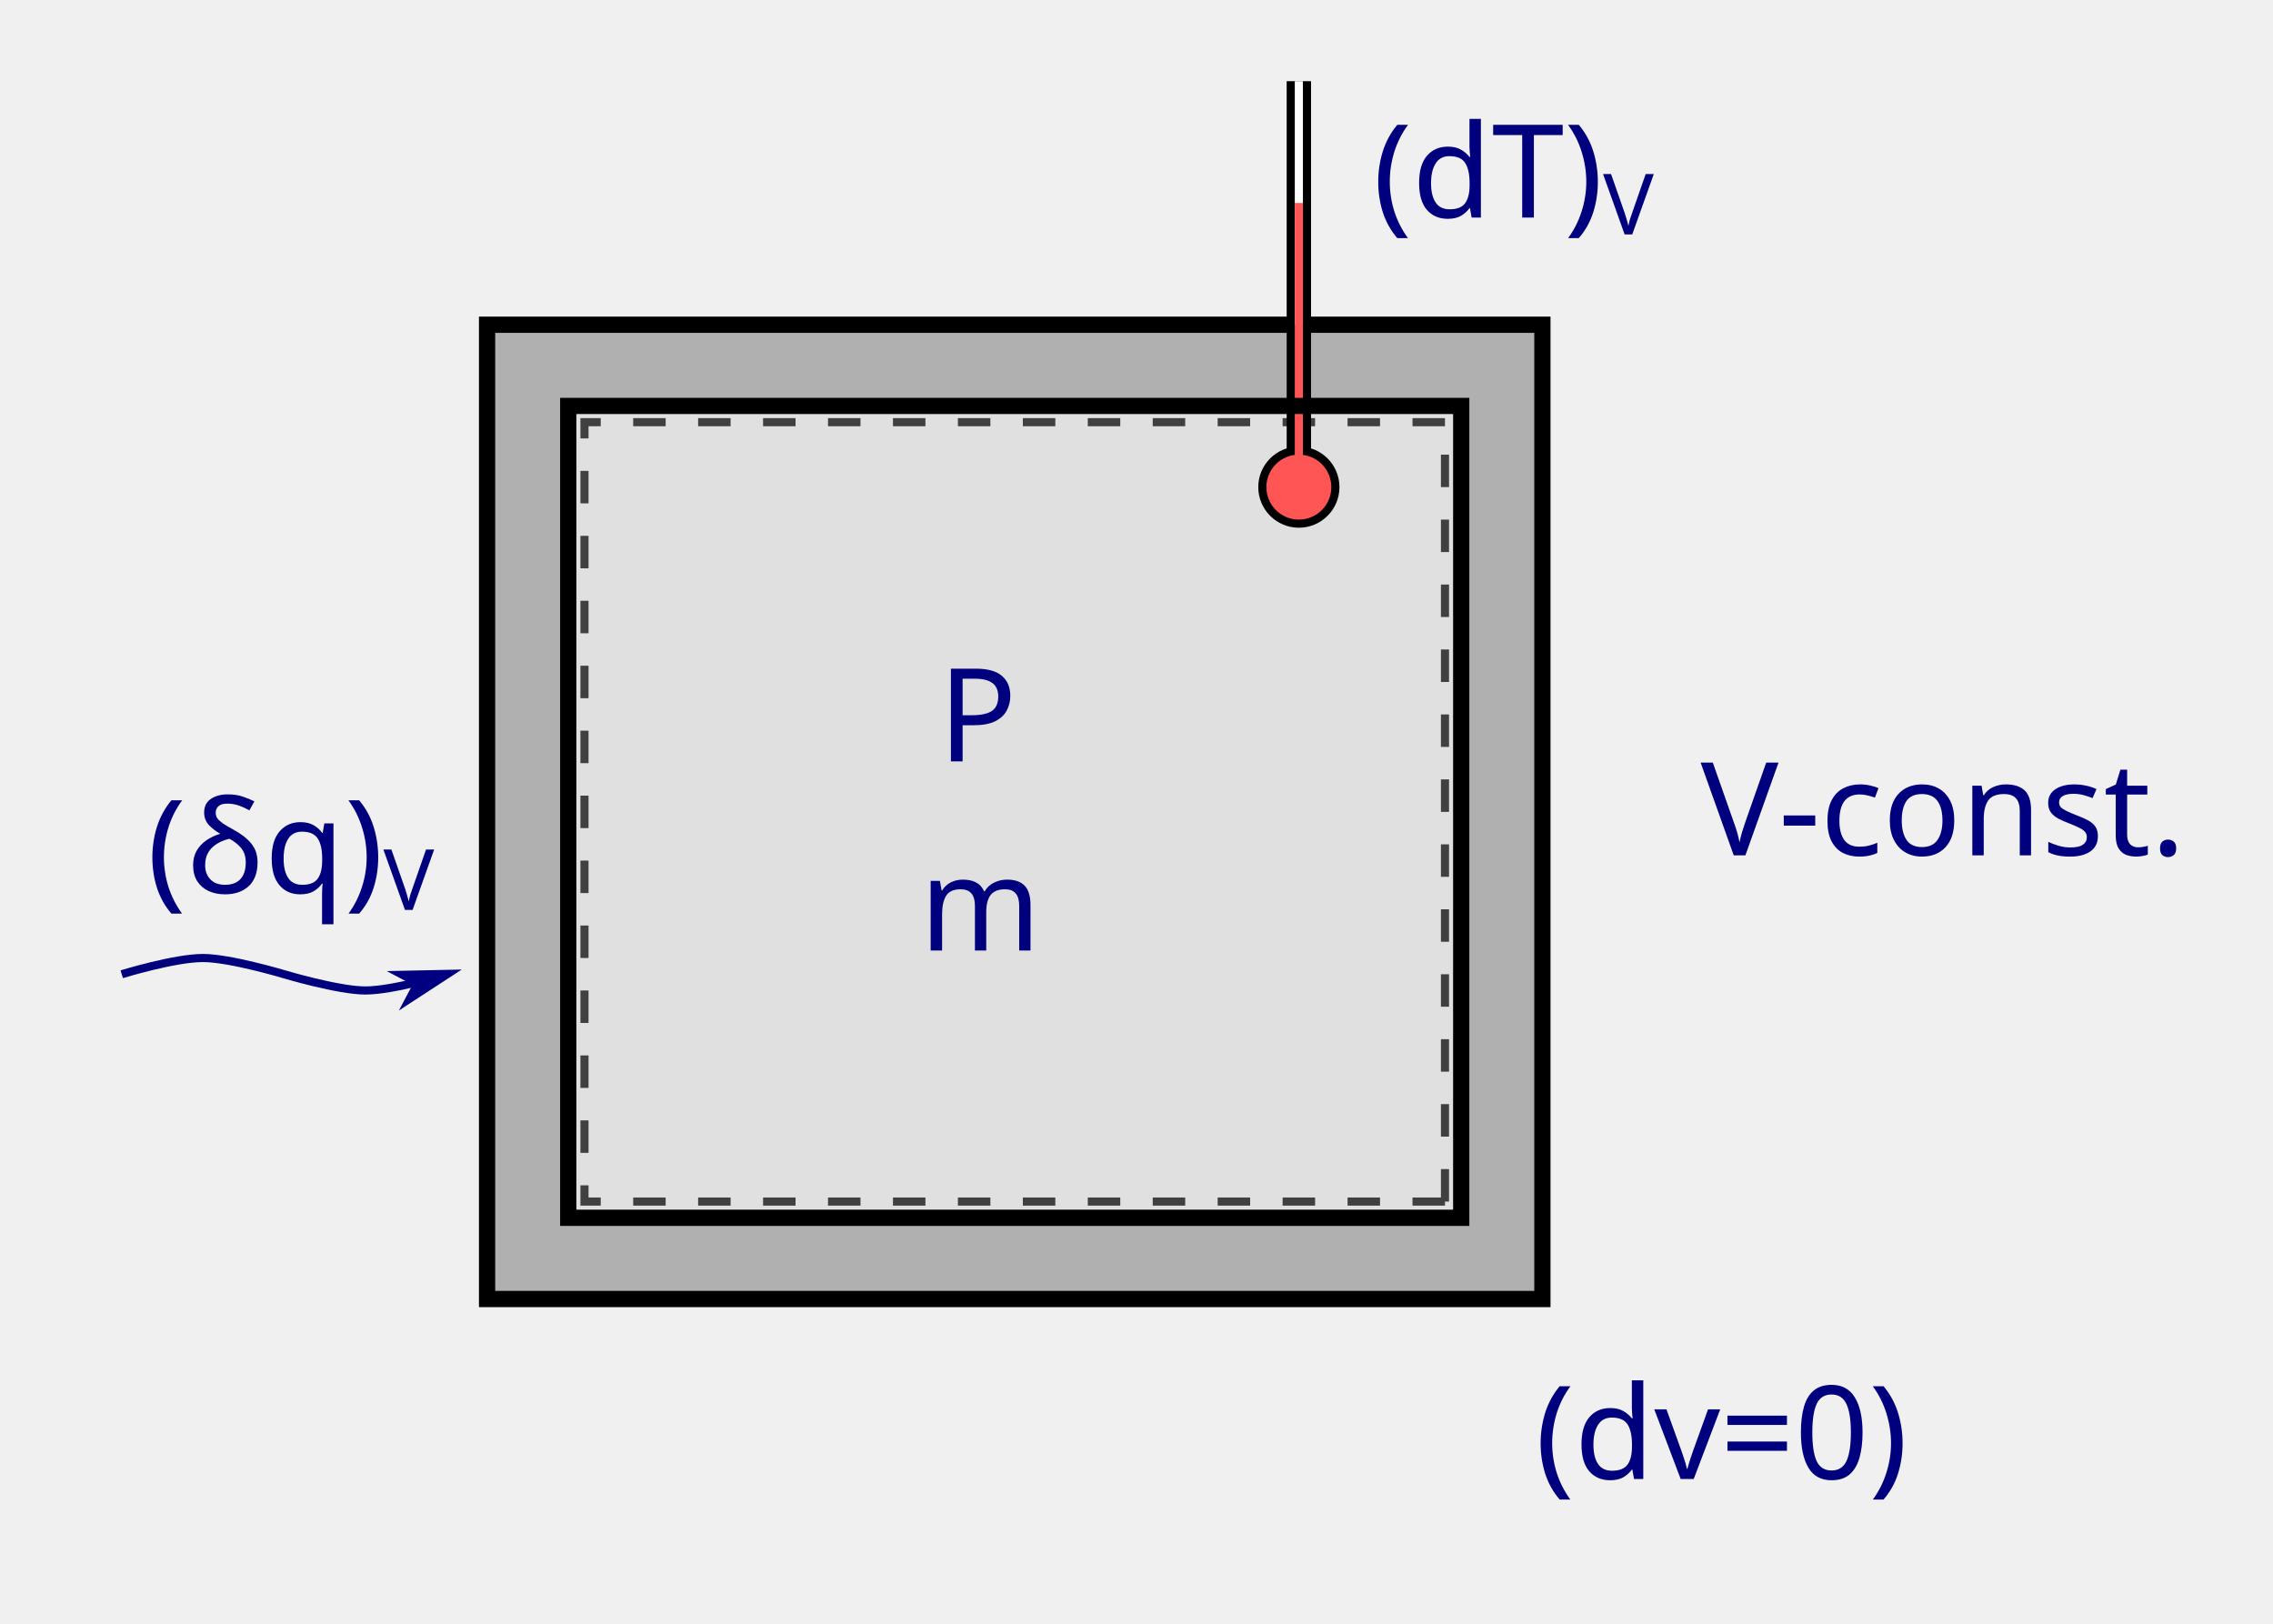
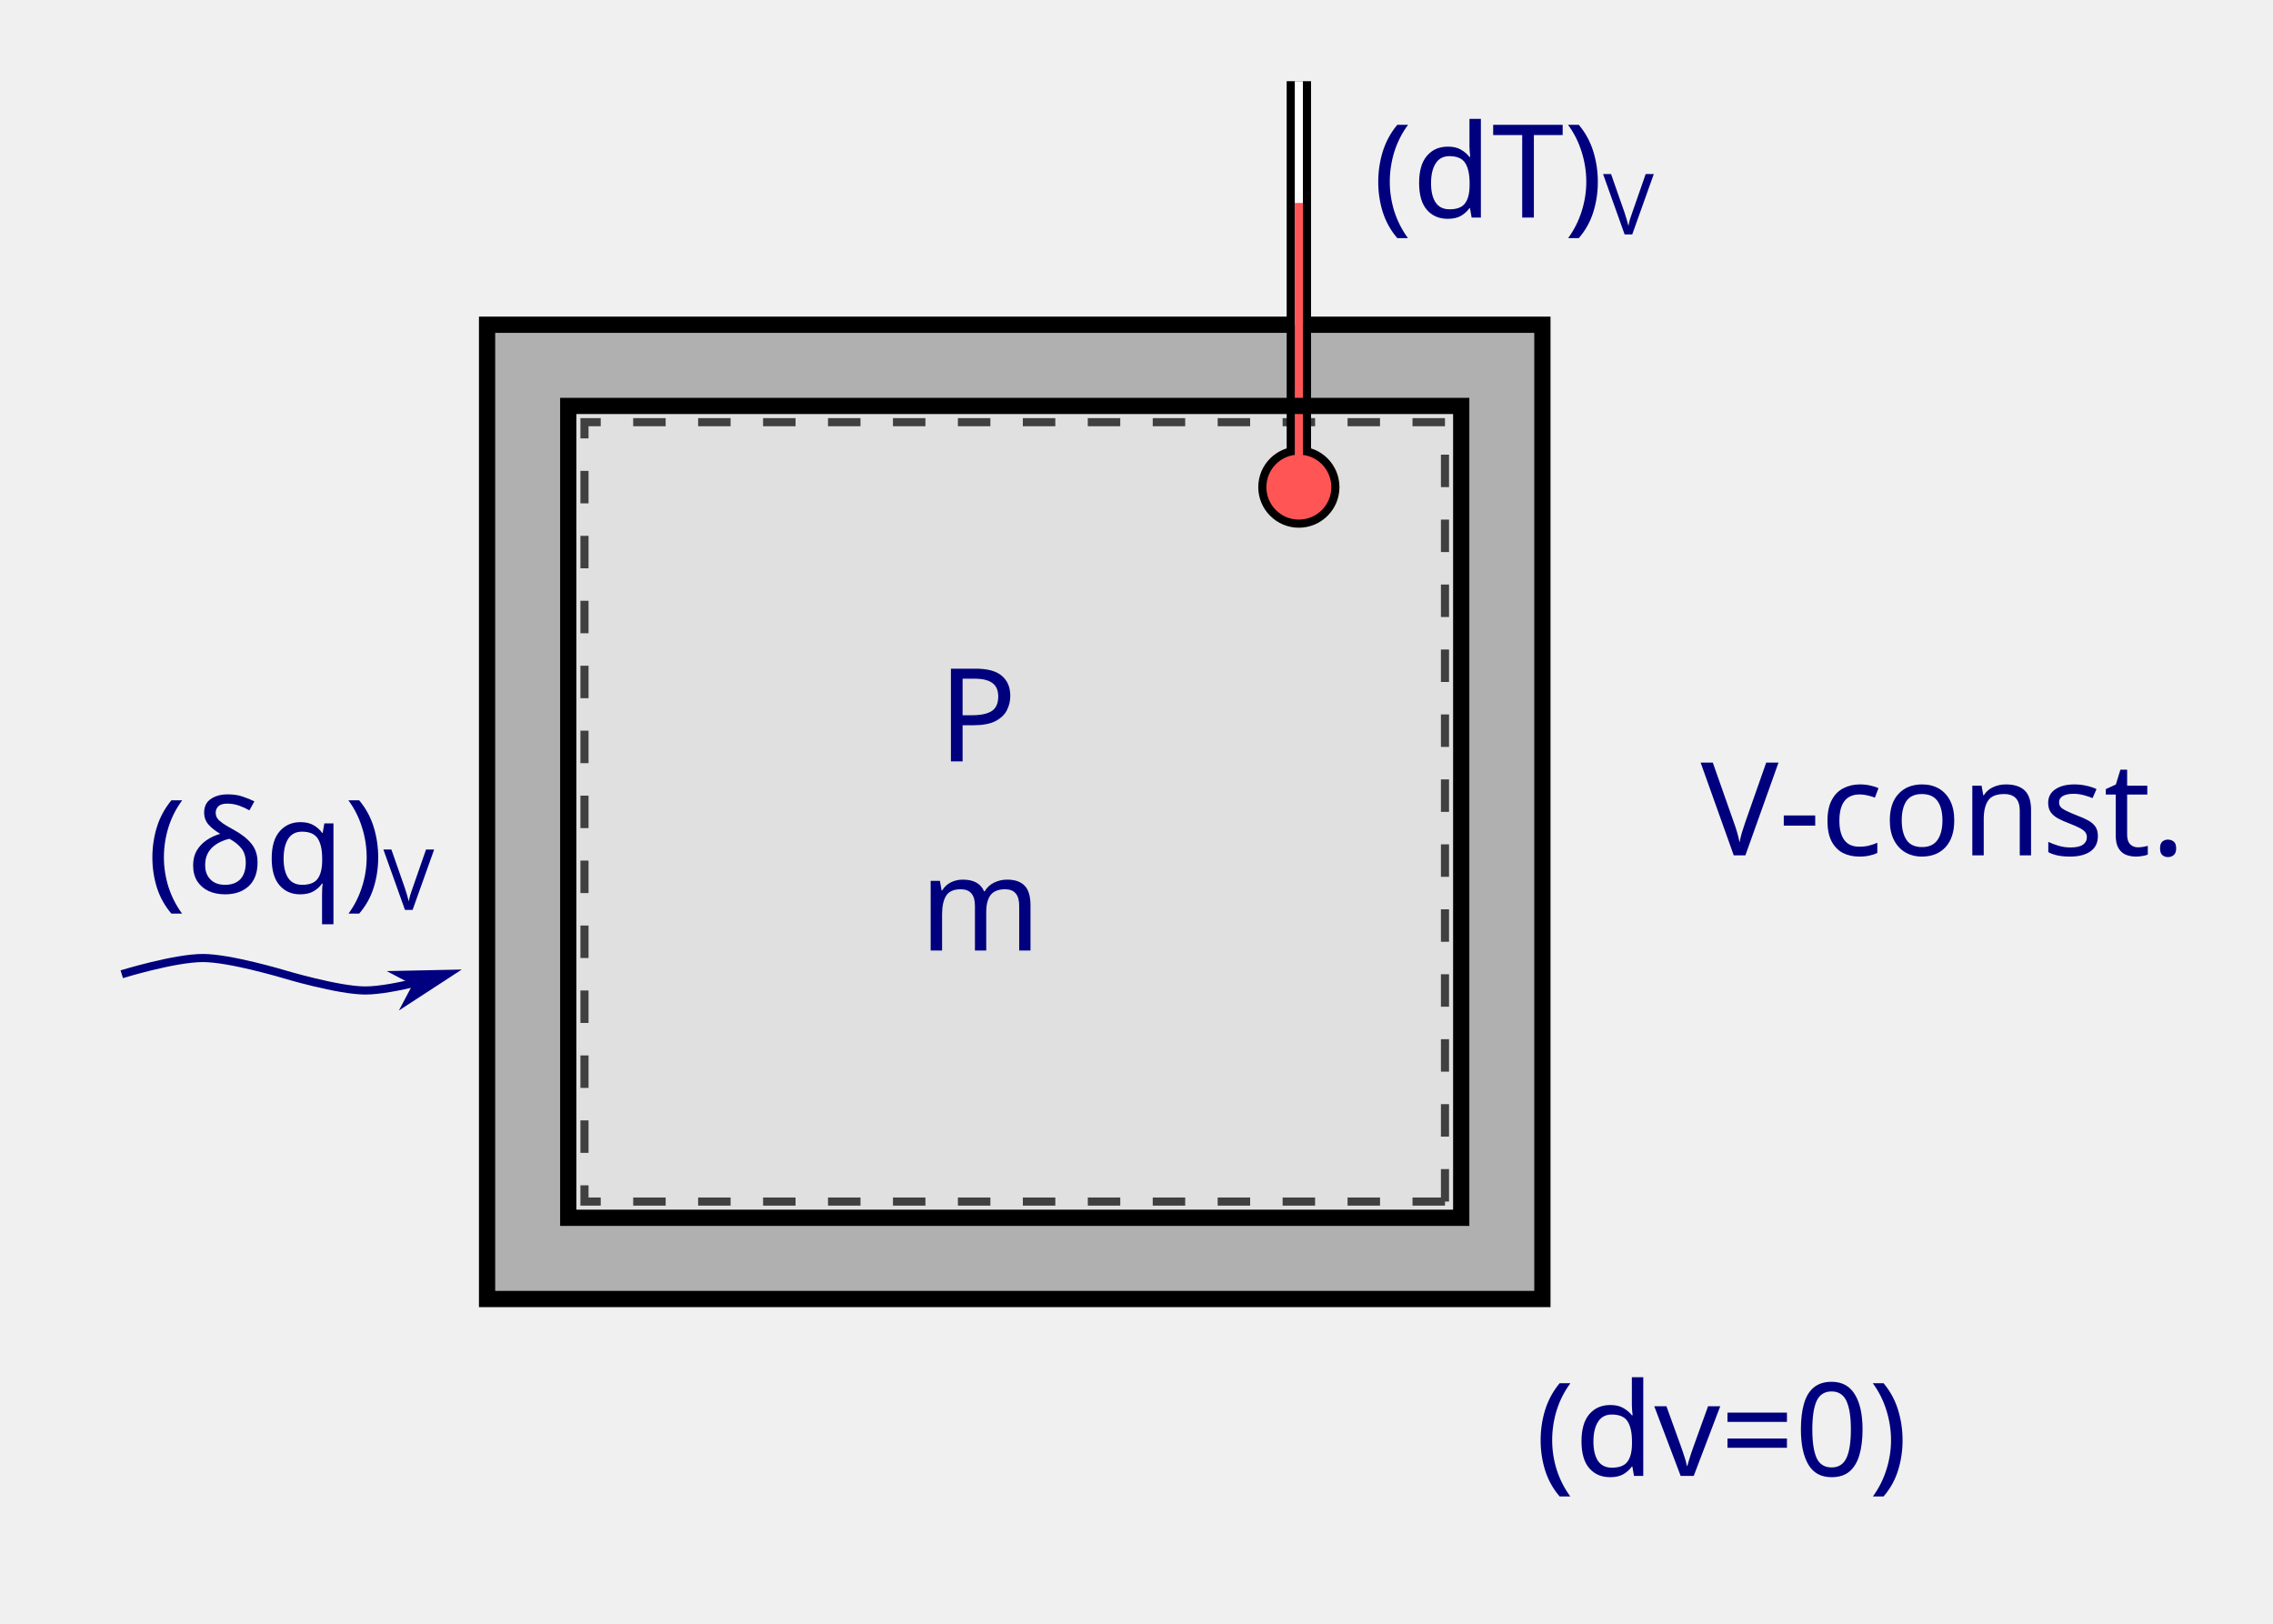
<svg xmlns="http://www.w3.org/2000/svg" width="280" height="200" viewBox="0 0 280 200" version="1.1" id="svg1097">
  <defs id="defs1091">
    <marker orient="auto" refY="0" refX="0" id="SquareM" style="overflow:visible">
      <path id="path1220" d="M -5,-5 V 5 H 5 V -5 Z" style="fill:#666666;fill-opacity:1;fill-rule:evenodd;stroke:#666666;stroke-width:1pt;stroke-opacity:1" transform="scale(0.4)" />
    </marker>
    <marker orient="auto" refY="0" refX="0" id="DiamondM" style="overflow:visible">
      <path id="path1229" d="M 0,-7.071 -7.071,0 0,7.071 7.071,0 Z" style="fill:#666666;fill-opacity:1;fill-rule:evenodd;stroke:#666666;stroke-width:1pt;stroke-opacity:1" transform="scale(0.4)" />
    </marker>
    <marker orient="auto" refY="0" refX="0" id="DotL" style="overflow:visible">
      <path id="path1208" d="m -2.5,-1 c 0,2.76 -2.24,5 -5,5 -2.76,0 -5,-2.24 -5,-5 0,-2.76 2.24,-5 5,-5 2.76,0 5,2.24 5,5 z" style="fill:#ff0000;fill-opacity:1;fill-rule:evenodd;stroke:#ff0000;stroke-width:1pt;stroke-opacity:1" transform="matrix(0.8,0,0,0.8,5.92,0.8)" />
    </marker>
    <marker orient="auto" refY="0" refX="0" id="DotM" style="overflow:visible">
      <path id="path1211" d="m -2.5,-1 c 0,2.76 -2.24,5 -5,5 -2.76,0 -5,-2.24 -5,-5 0,-2.76 2.24,-5 5,-5 2.76,0 5,2.24 5,5 z" style="fill:#ff8080;fill-opacity:1;fill-rule:evenodd;stroke:#ff8080;stroke-width:1pt;stroke-opacity:1" transform="matrix(0.4,0,0,0.4,2.96,0.4)" />
    </marker>
    <marker orient="auto" refY="0" refX="0" id="marker1423" style="overflow:visible">
      <path id="path1421" d="M 0,0 5,-5 -12.5,0 5,5 Z" style="fill:#747090;fill-opacity:1;fill-rule:evenodd;stroke:#747090;stroke-width:1pt;stroke-opacity:1" transform="matrix(-0.4,0,0,-0.4,-4,0)" />
    </marker>
    <marker orient="auto" refY="0" refX="0" id="Arrow1Mend" style="overflow:visible">
      <path id="path1156" d="M 0,0 5,-5 -12.5,0 5,5 Z" style="fill:#747090;fill-opacity:1;fill-rule:evenodd;stroke:#747090;stroke-width:1pt;stroke-opacity:1" transform="matrix(-0.4,0,0,-0.4,-4,0)" />
    </marker>
    <marker orient="auto" refY="0" refX="0" id="Arrow1MendG-0-3-6-1-8" style="overflow:visible">
      <path id="path5557-65-8-40-5-7" d="M 0,0 5,-5 -12.5,0 5,5 Z" style="fill:#000080;fill-rule:evenodd;stroke:#000080;stroke-width:1pt" transform="matrix(-0.4,0,0,-0.4,-4,0)" />
    </marker>
    <marker orient="auto" refY="0" refX="0" id="Arrow1MendG-0-3-3-3-6" style="overflow:visible">
      <path id="path5557-65-8-1-2-1" d="M 0,0 5,-5 -12.5,0 5,5 Z" style="fill:#000080;fill-rule:evenodd;stroke:#000080;stroke-width:1pt" transform="matrix(-0.4,0,0,-0.4,-4,0)" />
    </marker>
    <marker orient="auto" refY="0" refX="0" id="Arrow1MendG-0-3-9-0-6-6" style="overflow:visible">
      <path id="path5557-65-8-6-1-2" d="M 0,0 5,-5 -12.5,0 5,5 Z" style="fill:#000080;fill-rule:evenodd;stroke:#000080;stroke-width:1pt" transform="matrix(-0.4,0,0,-0.4,-4,0)" />
    </marker>
    <marker orient="auto" refY="0" refX="0" id="Arrow1MendG-0-3-33-2-6" style="overflow:visible">
      <path id="path5557-65-8-3-7-0" d="M 0,0 5,-5 -12.5,0 5,5 Z" style="fill:#000080;fill-rule:evenodd;stroke:#000080;stroke-width:1pt" transform="matrix(-0.4,0,0,-0.4,-4,0)" />
    </marker>
    <marker orient="auto" refY="0" refX="0" id="Arrow1MendG-0-3-0-6-9" style="overflow:visible">
      <path id="path5557-65-8-4-0-3" d="M 0,0 5,-5 -12.5,0 5,5 Z" style="fill:#000080;fill-rule:evenodd;stroke:#000080;stroke-width:1pt" transform="matrix(-0.4,0,0,-0.4,-4,0)" />
    </marker>
    <marker orient="auto" refY="0" refX="0" id="Arrow1MendG-0-3-8-9-7" style="overflow:visible">
      <path id="path5557-65-8-9-9-0" d="M 0,0 5,-5 -12.5,0 5,5 Z" style="fill:#000080;fill-rule:evenodd;stroke:#000080;stroke-width:1pt" transform="matrix(-0.4,0,0,-0.4,-4,0)" />
    </marker>
    <marker orient="auto" refY="0" refX="0" id="Arrow1MendG-0-3-7-8-1" style="overflow:visible">
      <path id="path5557-65-8-64-2-2" d="M 0,0 5,-5 -12.5,0 5,5 Z" style="fill:#000080;fill-rule:evenodd;stroke:#000080;stroke-width:1pt" transform="matrix(-0.4,0,0,-0.4,-4,0)" />
    </marker>
    <marker orient="auto" refY="0" refX="0" id="Arrow1MendG-0-3-03-7-2" style="overflow:visible">
      <path id="path5557-65-8-0-2-9" d="M 0,0 5,-5 -12.5,0 5,5 Z" style="fill:#000080;fill-rule:evenodd;stroke:#000080;stroke-width:1pt" transform="matrix(-0.4,0,0,-0.4,-4,0)" />
    </marker>
    <marker orient="auto" refY="0" refX="0" id="Arrow1MendG-0-3-2-9-5" style="overflow:visible">
      <path id="path5557-65-8-5-8-6" d="M 0,0 5,-5 -12.5,0 5,5 Z" style="fill:#000080;fill-rule:evenodd;stroke:#000080;stroke-width:1pt" transform="matrix(-0.4,0,0,-0.4,-4,0)" />
    </marker>
    <marker orient="auto" refY="0" refX="0" id="Arrow1MendG-0-3-5-5-5" style="overflow:visible">
      <path id="path5557-65-8-94-6-3" d="M 0,0 5,-5 -12.5,0 5,5 Z" style="fill:#000080;fill-rule:evenodd;stroke:#000080;stroke-width:1pt" transform="matrix(-0.4,0,0,-0.4,-4,0)" />
    </marker>
    <marker orient="auto" refY="0" refX="0" id="Arrow1Mstart" style="overflow:visible">
      <path id="path5266" d="M 0,0 5,-5 -12.5,0 5,5 Z" style="fill:#000000;fill-opacity:1;fill-rule:evenodd;stroke:#000000;stroke-width:1pt;stroke-opacity:1" transform="matrix(0.4,0,0,0.4,4,0)" />
    </marker>
    <marker orient="auto" refY="0" refX="0" id="marker5523" style="overflow:visible">
      <path id="path5269" d="M 0,0 5,-5 -12.5,0 5,5 Z" style="fill:#000000;fill-opacity:1;fill-rule:evenodd;stroke:#000000;stroke-width:1pt;stroke-opacity:1" transform="matrix(-0.4,0,0,-0.4,-4,0)" />
    </marker>
    <marker orient="auto" refY="0" refX="0" id="Arrow1MendG-0-5-91-9" style="overflow:visible">
      <path id="path5557-65-6-0-0" d="M 0,0 5,-5 -12.5,0 5,5 Z" style="fill:#000080;fill-rule:evenodd;stroke:#000080;stroke-width:1pt" transform="matrix(-0.4,0,0,-0.4,-4,0)" />
    </marker>
    <marker orient="auto" refY="0" refX="0" id="Arrow1MendG-0-9-1-9" style="overflow:visible">
      <path id="path5557-65-7-4-3" d="M 0,0 5,-5 -12.5,0 5,5 Z" style="fill:#000080;fill-rule:evenodd;stroke:#000080;stroke-width:1pt" transform="matrix(-0.4,0,0,-0.4,-4,0)" />
    </marker>
    <marker orient="auto" refY="0" refX="0" id="Arrow1Mstart-3" style="overflow:visible">
      <path id="path5266-6" d="M 0,0 5,-5 -12.5,0 5,5 Z" style="fill:#000000;fill-opacity:1;fill-rule:evenodd;stroke:#000000;stroke-width:1pt;stroke-opacity:1" transform="matrix(0.4,0,0,0.4,4,0)" />
    </marker>
    <marker orient="auto" refY="0" refX="0" id="marker5523-7" style="overflow:visible">
      <path id="path5269-5" d="M 0,0 5,-5 -12.5,0 5,5 Z" style="fill:#000000;fill-opacity:1;fill-rule:evenodd;stroke:#000000;stroke-width:1pt;stroke-opacity:1" transform="matrix(-0.4,0,0,-0.4,-4,0)" />
    </marker>
    <marker orient="auto" refY="0" refX="0" id="Arrow1MendG-0-5-91-36-3-9" style="overflow:visible">
      <path id="path5557-65-6-0-1-6-3" d="M 0,0 5,-5 -12.5,0 5,5 Z" style="fill:#000080;fill-rule:evenodd;stroke:#000080;stroke-width:1pt" transform="matrix(-0.4,0,0,-0.4,-4,0)" />
    </marker>
    <marker orient="auto" refY="0" refX="0" id="Arrow1MendG-0-5-9-9-3-1-9" style="overflow:visible">
      <path id="path5557-65-9-2-9-1-2-0" d="M 0,0 5,-5 -12.5,0 5,5 Z" style="fill:#000080;fill-rule:evenodd;stroke:#000080;stroke-width:1pt" transform="matrix(-0.4,0,0,-0.4,-4,0)" />
    </marker>
    <marker orient="auto" refY="0" refX="0" id="Arrow1MendG-0-5-9-9-3-1-9-3" style="overflow:visible">
      <path id="path5557-65-9-2-9-1-2-0-6" d="M 0,0 5,-5 -12.5,0 5,5 Z" style="fill:#000080;fill-rule:evenodd;stroke:#000080;stroke-width:1pt" transform="matrix(-0.4,0,0,-0.4,-4,0)" />
    </marker>
    <marker orient="auto" refY="0" refX="0" id="Arrow1MendG-0-5-9-9-3-1-9-5" style="overflow:visible">
      <path id="path5557-65-9-2-9-1-2-0-62" d="M 0,0 5,-5 -12.5,0 5,5 Z" style="fill:#000080;fill-rule:evenodd;stroke:#000080;stroke-width:1pt" transform="matrix(-0.4,0,0,-0.4,-4,0)" />
    </marker>
    <marker orient="auto" refY="0" refX="0" id="DotM-3" style="overflow:visible">
      <path id="path1211-5" d="m -2.5,-1 c 0,2.76 -2.24,5 -5,5 -2.76,0 -5,-2.24 -5,-5 0,-2.76 2.24,-5 5,-5 2.76,0 5,2.24 5,5 z" style="fill:#0f0000;fill-opacity:1;fill-rule:evenodd;stroke:#020000;stroke-width:1pt;stroke-opacity:1" transform="matrix(0.4,0,0,0.4,2.96,0.4)" />
    </marker>
  </defs>
  <g id="layer2" style="display:none">
    <rect transform="translate(0,-538.25)" style="fill:none;fill-opacity:1;fill-rule:evenodd;stroke:#b3b3b3;stroke-width:0.5;stroke-linecap:round;stroke-miterlimit:4;stroke-dasharray:none;stroke-dashoffset:0;stroke-opacity:1" id="rect8418" width="250" height="175" x="15" y="548.25" />
  </g>
  <g id="layer1" transform="translate(0,-538.25)">
    <rect style="fill:#b0b0b0;fill-opacity:1;fill-rule:evenodd;stroke:#000000;stroke-width:2;stroke-linecap:round;stroke-miterlimit:4;stroke-dasharray:none;stroke-dashoffset:0;stroke-opacity:1" id="rect8416" width="130" height="120" x="60" y="578.25" />
    <rect style="display:inline;fill:#e0e0e0;fill-opacity:1;stroke:#000000;stroke-width:0.1;stroke-linecap:butt;stroke-linejoin:round;stroke-miterlimit:4;stroke-dasharray:none;stroke-dashoffset:0;stroke-opacity:1" id="rect13769-2-8-9-5" width="100" height="110" x="-688.25" y="-180" transform="matrix(0,-1,-1,0,0,0)" />
    <path style="display:inline;opacity:1;vector-effect:none;fill:none;fill-opacity:1;stroke:#404040;stroke-width:1;stroke-linecap:butt;stroke-linejoin:miter;stroke-miterlimit:4;stroke-dasharray:4, 4;stroke-dashoffset:0;stroke-opacity:1" d="M 178,686.25 H 72 v -96 H 178 Z" id="path2842-7-9-15-6-8-24-6-7-5-7-7-8-0-7-8-6-7" />
    <g id="g6863" transform="translate(-49.99992,13.35353)">
      <text style="line-height:0%;display:inline;fill:#00007e;fill-opacity:1;stroke:none" id="text15583-2-4-9-6-3-1-6" y="641.973" x="163.285" xml:space="preserve">
        <tspan style="font-style:normal;font-variant:normal;font-weight:normal;font-stretch:normal;font-size:16px;line-height:1.25;font-family:'SBL Greek';-inkscape-font-specification:'SBL Greek';fill:#00007e;fill-opacity:1;stroke:none" y="641.973" x="163.285" id="tspan15581-6-9-7-9-1-5-5">m</tspan>
      </text>
      <text style="line-height:0%;display:inline;fill:#00007e;fill-opacity:1;stroke:none" id="text15583-2-4-9-6-3-7-4" y="618.68" x="165.592" xml:space="preserve">
        <tspan style="font-style:normal;font-variant:normal;font-weight:normal;font-stretch:normal;font-size:16px;line-height:1.25;font-family:'SBL Greek';-inkscape-font-specification:'SBL Greek';fill:#00007e;fill-opacity:1;stroke:none" y="618.68" x="165.592" id="tspan15581-6-9-7-9-1-6-8">P</tspan>
      </text>
    </g>
    <text xml:space="preserve" x="209.492" y="643.602" id="text15583-2-4-9-6-3-7-4-3" style="line-height:0%;display:inline;fill:#00007e;fill-opacity:1;stroke:none">
      <tspan id="tspan15581-6-9-7-9-1-6-8-6" x="209.492" y="643.602" style="font-style:normal;font-variant:normal;font-weight:normal;font-stretch:normal;font-size:16px;line-height:1.25;font-family:'SBL Greek';-inkscape-font-specification:'SBL Greek';fill:#00007e;fill-opacity:1;stroke:none">V-const.</tspan>
    </text>
    <g id="g6892" transform="translate(-59.99999,-4.999977)">
      <path id="path6867" d="m 75,663.25 c 0,0 6.486,-2 10,-2 3.333,0 10,2 10,2 0,0 6.667,2 10,2 3.514,0 10,-2 10,-2" style="fill:none;stroke:#00007e;stroke-width:1px;stroke-linecap:butt;stroke-linejoin:miter;stroke-opacity:1;marker-end:url(#Arrow1MendG-0-3-6-1-8)" />
      <text style="line-height:0%;display:inline;fill:#00007e;fill-opacity:1;stroke:none" id="text15583-2-4-9-6-3-7-4-3-7" y="653.25" x="78.128" xml:space="preserve">
        <tspan style="font-style:normal;font-variant:normal;font-weight:normal;font-stretch:normal;font-size:16px;line-height:1.25;font-family:'SBL Greek';-inkscape-font-specification:'SBL Greek';fill:#00007e;fill-opacity:1;stroke:none" y="653.25" x="78.128" id="tspan15581-6-9-7-9-1-6-8-6-5">(δq)<tspan id="tspan8365" style="font-size:65%;baseline-shift:sub">V</tspan>
        </tspan>
      </text>
    </g>
    <g id="g8099" transform="matrix(0.999991,0,0,1,120.0003,39.99998)" style="stroke-width:1">
      <path id="path8066" d="m 40,558.25 v -50" style="fill:none;stroke:#000000;stroke-width:3;stroke-linecap:butt;stroke-linejoin:miter;stroke-miterlimit:4;stroke-dasharray:none;stroke-opacity:1" />
      <path id="path8068-9" d="m 40,538.25 v -30" style="fill:#ffffff;stroke:#ffffff;stroke-width:1px;stroke-linecap:butt;stroke-linejoin:miter;stroke-opacity:1" />
      <g id="g8064" style="stroke-width:1">
        <path style="fill:#000000;fill-opacity:1;fill-rule:evenodd;stroke:none;stroke-width:3;stroke-linecap:round;stroke-miterlimit:4;stroke-dasharray:none;stroke-dashoffset:0;stroke-opacity:1" id="path8045" d="m 45,558.25 a 5,5 0 0 1 -4.997,5 5,5 0 0 1 -5.003,-4.994 5,5 0 0 1 4.992,-5.006 5,5 0 0 1 5.008,4.989" />
        <path style="fill:#ff5555;fill-opacity:1;fill-rule:evenodd;stroke:none;stroke-width:3;stroke-linecap:round;stroke-miterlimit:4;stroke-dasharray:none;stroke-dashoffset:0;stroke-opacity:1" id="path8045-2" d="m 44,558.25 a 4,4 0 0 1 -3.998,4 4,4 0 0 1 -4.002,-3.996 4,4 0 0 1 3.993,-4.004 4,4 0 0 1 4.007,3.991" />
      </g>
      <path id="path8068" d="m 40,558.25 v -35" style="fill:#ff5555;stroke:#ff5555;stroke-width:1px;stroke-linecap:butt;stroke-linejoin:miter;stroke-opacity:1" />
    </g>
    <text xml:space="preserve" x="169.142" y="565.038" id="text15583-2-4-9-6-3-7-4-3-1" style="font-size:12px;line-height:0%;display:inline;fill:#00007e;fill-opacity:1;stroke:none;stroke-width:1" transform="scale(0.9999885,1.000012)">
      <tspan id="tspan15581-6-9-7-9-1-6-8-6-2" x="169.142" y="565.038" style="font-style:normal;font-variant:normal;font-weight:normal;font-stretch:normal;font-size:16px;line-height:1.25;font-family:'SBL Greek';-inkscape-font-specification:'SBL Greek';fill:#00007e;fill-opacity:1;stroke:none;stroke-width:1">(dT)<tspan style="font-size:10.4px;baseline-shift:sub;stroke-width:1" id="tspan8142">V</tspan>
      </tspan>
    </text>
    <rect style="fill:none;fill-opacity:1;fill-rule:evenodd;stroke:#000000;stroke-width:2;stroke-linecap:round;stroke-miterlimit:4;stroke-dasharray:none;stroke-dashoffset:0;stroke-opacity:1" id="rect8414" width="110" height="100" x="70" y="588.25" />
-     <text transform="scale(1.000005,0.9999953)" xml:space="preserve" x="189.14" y="720.425" id="text15583-2-4-2-0-3-4" style="font-size:12px;line-height:0%;display:inline;fill:#00007e;fill-opacity:1;stroke:none;stroke-width:0.667;stroke-miterlimit:4;stroke-dasharray:none">
-       <tspan id="tspan15581-6-9-1-4-7-7" x="189.14" y="720.425" style="font-style:normal;font-variant:normal;font-weight:normal;font-stretch:normal;font-size:16px;line-height:1.25;font-family:'SBL Greek';-inkscape-font-specification:'SBL Greek';fill:#00007e;fill-opacity:1;stroke:none;stroke-width:0.667;stroke-miterlimit:4;stroke-dasharray:none">(dv=0)<tspan id="tspan8146" style="font-size:10.4px;baseline-shift:sub;stroke-width:0.667" />
+     <text transform="scale(1.000005,0.9999953)" xml:space="preserve" x="189.14" y="720.048" id="text15583-2-4-2-0-3-4" style="font-size:12px;line-height:0%;display:inline;fill:#00007e;fill-opacity:1;stroke:none;stroke-width:0.667;stroke-miterlimit:4;stroke-dasharray:none">
+       <tspan id="tspan15581-6-9-1-4-7-7" x="189.14" y="720.048" style="font-style:normal;font-variant:normal;font-weight:normal;font-stretch:normal;font-size:16px;line-height:1.25;font-family:'SBL Greek';-inkscape-font-specification:'SBL Greek';fill:#00007e;fill-opacity:1;stroke:none;stroke-width:0.667;stroke-miterlimit:4;stroke-dasharray:none">(dv=0)<tspan id="tspan8146" style="font-size:10.4px;baseline-shift:sub;stroke-width:0.667" />
      </tspan>
    </text>
  </g>
</svg>
